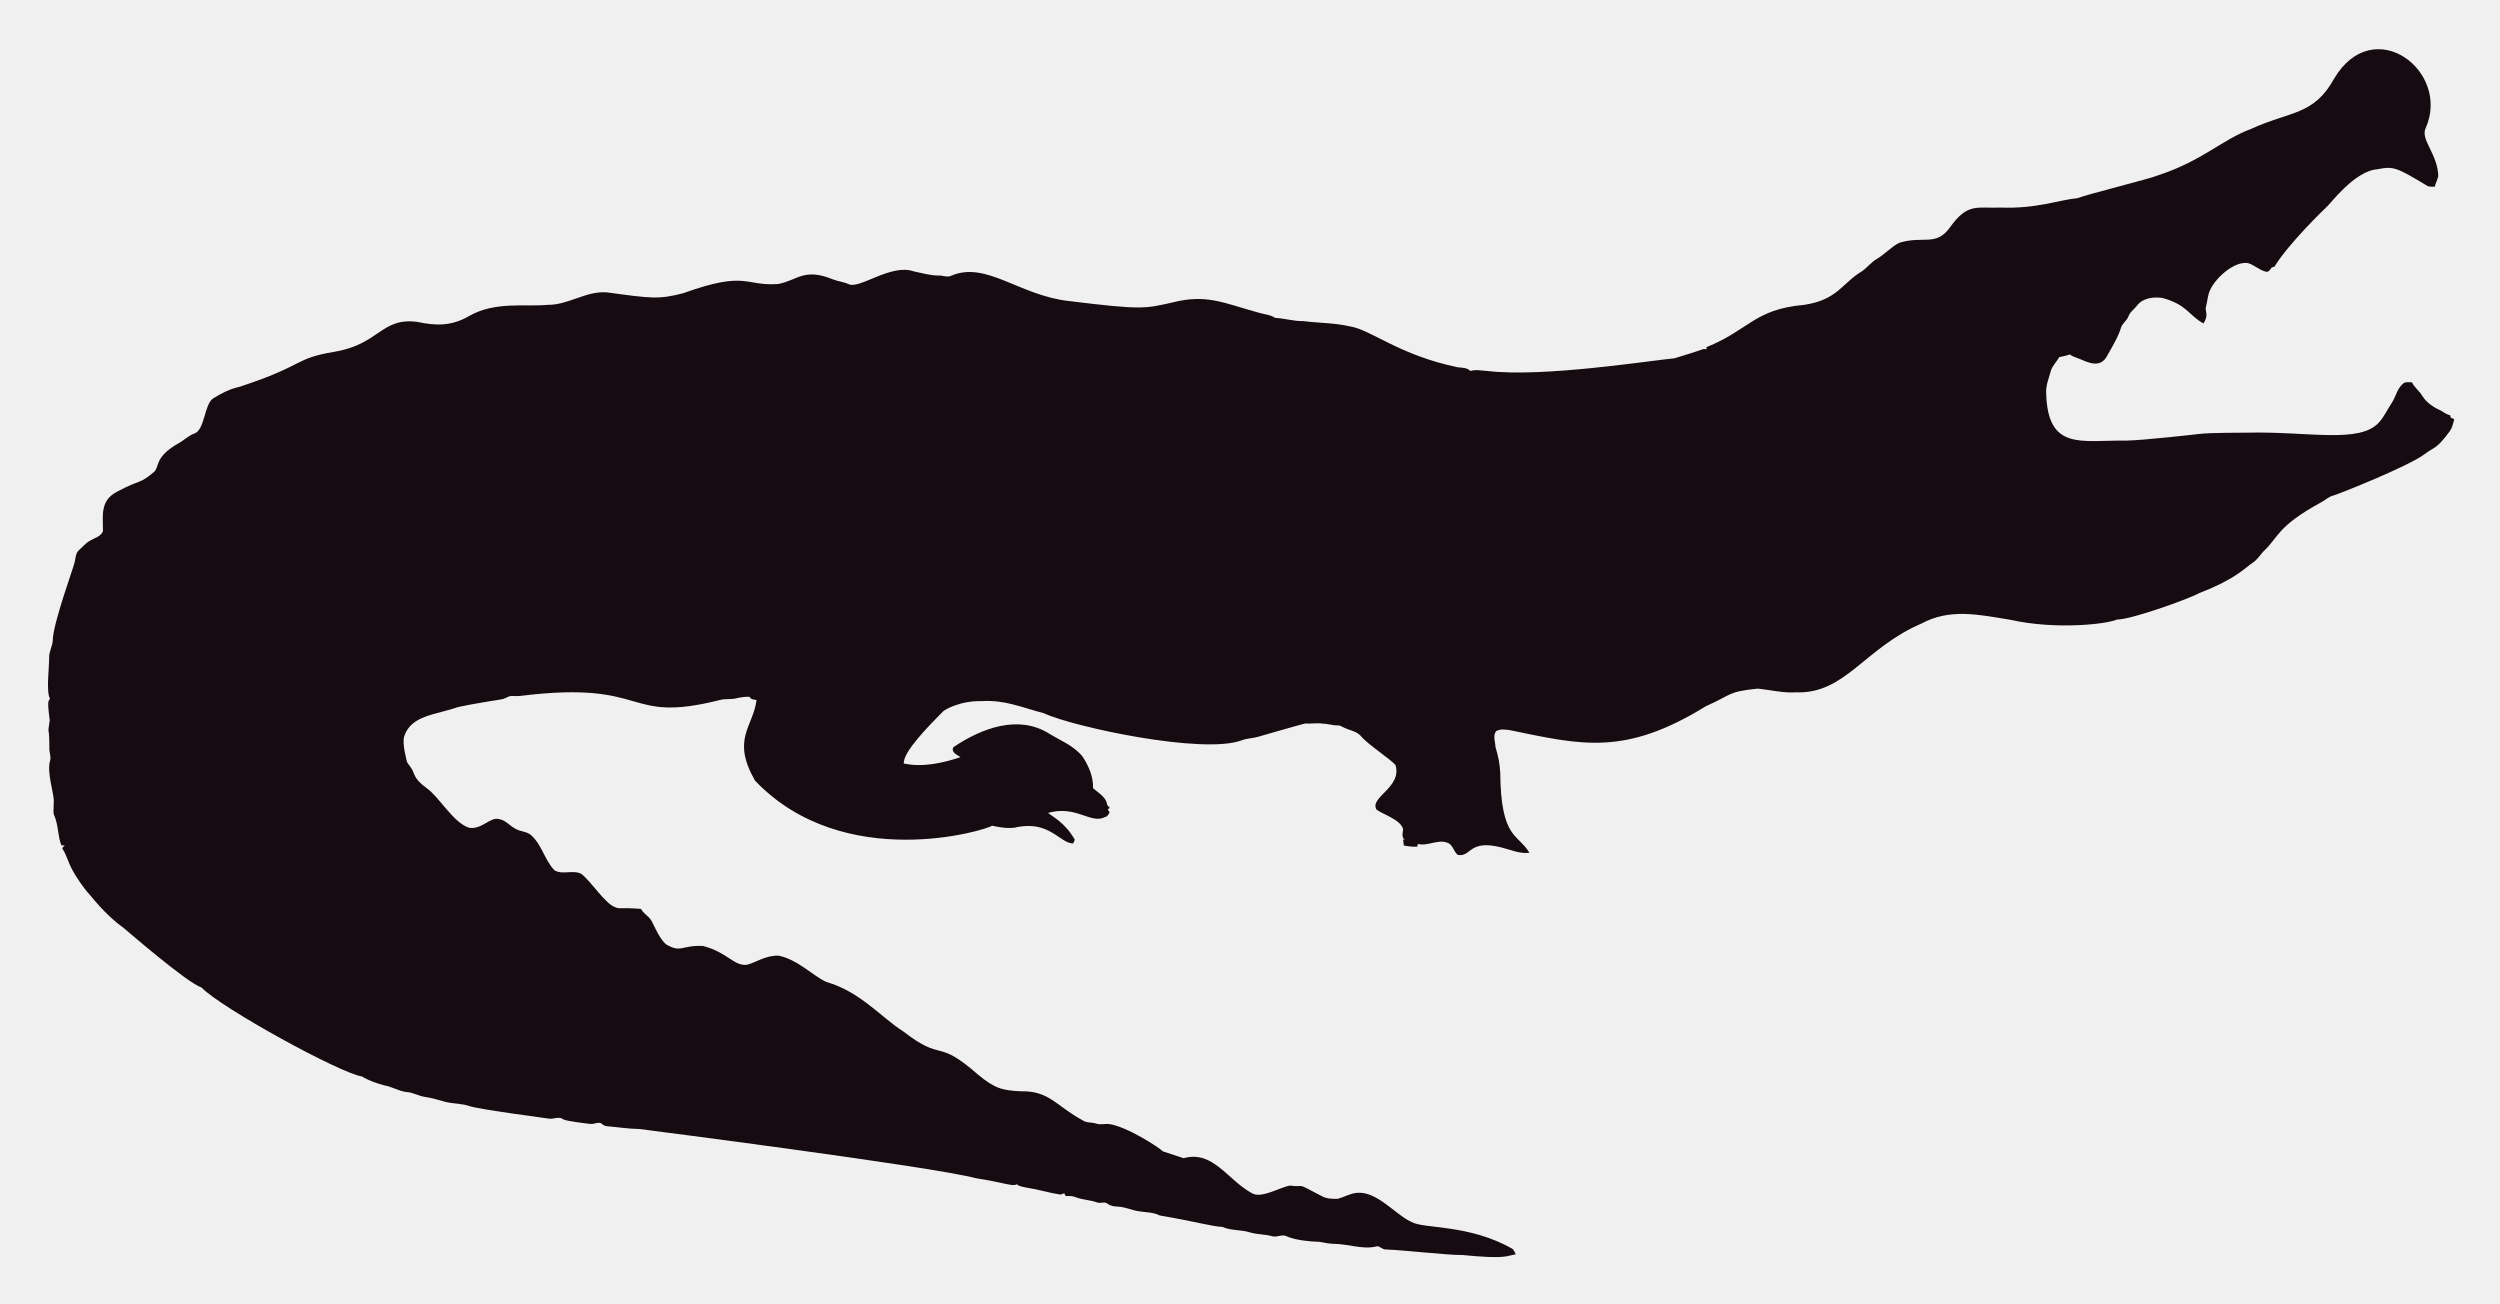
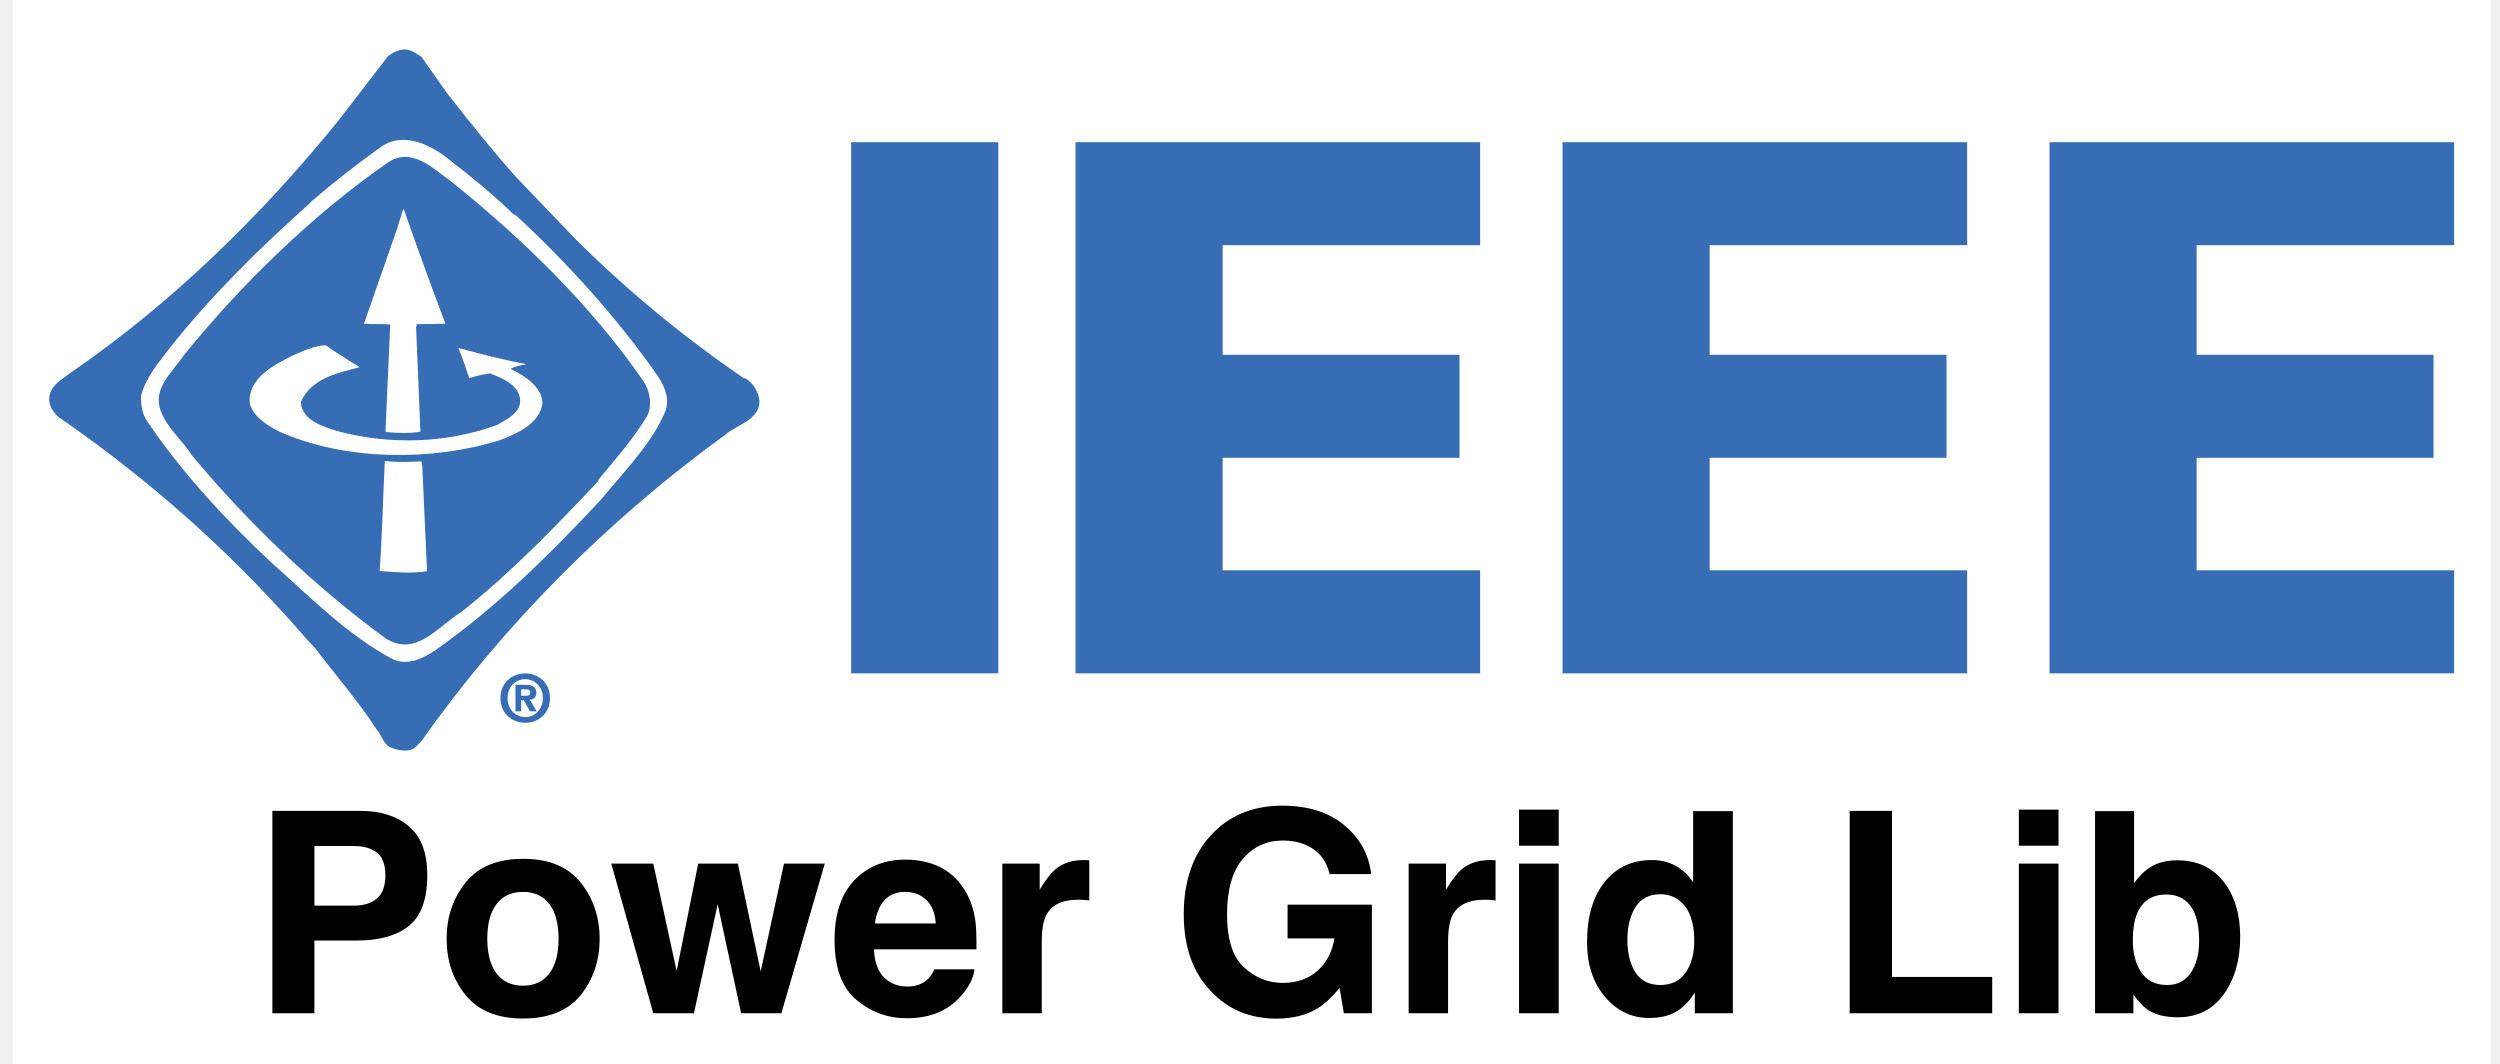
- <svg xmlns="http://www.w3.org/2000/svg" role="img" viewBox="-18.65 -23.65 2659.80 1387.30">
-   <path fill="#160B10" d="M2562.057 112.664c-5.93 12.226 13.089 27.649 13.408 51.328-.967 3.791-2.837 7.289-3.816 11.093-2.417-.267-4.923.089-7.226-.636-33.512-20.05-36.245-21.483-53.631-18.038-24.88 1.775-51.012 38.147-54.547 40.579-1 .685-40.963 39.485-54.967 62.993-1.056.331-2.086.661-3.078 1.005-1.45 2.188-3.295 5.317-6.386 4.363-6.755-1.794-12.047-7.022-18.687-9.083-14.172-2.325-33.569 14.577-40.185 28.126-2.76 5.432-2.862 11.614-4.401 17.415-2.078 5.918 3.558 9.203-2.964 18.611-15.758-8.651-16.89-19.671-43.645-27.108-9.541-1.323-21.002.025-27.146 8.345-2.9 3.956-7.454 6.64-8.994 11.487-1.705 4.223-5.788 6.857-7.569 10.978-3.219 10.775-9.274 20.417-14.705 30.186-7.484 15.043-21.458 7.113-29.639 3.893-3.549-1.501-7.378-2.404-10.482-4.745-3.613 1.31-7.378 2.124-11.131 2.799-2.9 5.19-7.62 9.362-9.184 15.252-1.972 7.442-5.139 14.807-4.771 22.656 1.426 62.435 37.744 50.23 84.657 50.985 18.427-.238 76.659-6.917 77.661-7.06 10.315-1.512 51.103-1.387 52.104-1.425 64.718-1.507 119.253 12.017 139.725-10.991 5.622-6.144 8.955-13.878 13.598-20.735 4.617-7.073 5.915-16.893 13.662-21.562 2.519-.687 5.19-.305 7.81-.242 2.481 5.406 7.582 8.854 10.609 13.891 4.503 7.467 12.047 12.632 19.921 16.041 3.269 1.794 6.144 4.389 9.999 4.936.166.852.369 1.705.598 2.57 1.259.611 2.519 1.208 3.854 1.819-1.196 4.325-2.073 8.854-4.681 12.606-14.981 20.134-15.737 16.079-26.561 24.297-16.513 12.73-90.704 42.38-97.937 44.421-4.63 1.259-8.078 4.719-12.199 6.907-47.689 26.034-44.914 36.755-61.276 51.99-3.969 4.096-6.856 9.273-11.754 12.403-6.886 4.248-16.845 16.908-56.76 32.26-10.994 6.222-73.381 28.559-87.544 28.177-12.182 5.289-66.295 10.873-113.113.394-34.047-5.52-64.247-12.539-95.05 3.905-61.045 26.219-81.054 75.205-133.67 73.195-13.739.903-27.159-2.684-40.745-3.943-32.756 3.396-26.951 6.432-54.687 18.547-86.536 53.421-132.198 41.426-208.888 25.607-4.859-.636-10.304-1.616-14.68 1.259-3.511 4.999-.687 11.232-.509 16.804 2.76 8.879 4.605 18.076 5.037 27.388.678 70.703 18.876 64.615 31.064 85.038-10.38 1.31-20.137-3.346-30.008-5.724-35.054-8.942-31.959 10.974-46.367 7.887-4.376-3.651-5.076-10.864-10.94-12.886-10.482-3.893-20.875 4.033-31.37 1.285-.165.725-.483 2.163-.649 2.875-4.834.432-9.592-.331-14.311-1.196-.153-2.201-.407-4.401-.751-6.551.7.127 2.112.382 2.824.509-5.368-1.387-2.926-7.48-2.862-11.411-2.581-10.171-21.93-15.743-28.266-20.735-7.896-13.101 27.192-23.356 20.29-47.143-4.808-6.385-29.888-22.164-37.17-31.395-4.783-5.063-12.047-5.813-18.013-8.815-1.972-.827-3.791-2.315-6.017-2.239-5.597.191-10.965-1.781-16.537-1.908-6.208-.878-12.441.318-18.661-.076-6.376 1.51-49.471 13.993-49.471 13.993-5.775 1.781-11.97 1.603-17.631 3.791-41.153 15.671-180.401-14.399-211.051-28.838-22.477-5.819-41.27-14.396-65.945-12.772-23.033-.496-39.521 9.215-41.101 11.08-14.156 14.382-42.805 43.009-41.597 55.297 9.881 2.049 27.067 4.244 60.297-6.755-3.6-2.633-10.164-4.859-7.683-10.52 30.91-20.96 69.478-34.528 101.385-14.896 12.454 7.683 26.879 13.128 36.241 24.907 6.449 9.897 11.461 21.384 11.08 33.43 5.483 5.19 14.184 9.464 14.96 17.771.954 1.132 1.883 2.239 2.9 3.371-.56.344-1.679 1.03-2.251 1.361.674 1.081 1.336 2.15 2.022 3.244-1.157 2.112-2.252 4.643-4.923 5.037-15.167 7.923-30.412-12.885-60.589-4.414 4.515 3.914 17.957 10.035 28.495 28.596-.623 1.285-1.221 2.582-1.781 3.893-14.581-.066-25.26-25.439-62.103-16.83-8.065 1.081-16.27-.28-24.119-2.048-5.689 4.616-157.704 51.097-252.241-47.919-25.462-44.516-2.105-56.742 1.616-85.776-2.646-.598-6.259-.445-7.429-3.447-4.834-.216-9.63.547-14.311 1.666-5.343 1.336-10.927.254-16.283 1.527-104.921 26.598-73.475-21.586-213.976-4.058-3.638.483-7.327-.471-10.927.267-2.722 1.043-5.203 2.786-8.129 3.244-1.005.139-35.568 5.632-46.749 8.332-23.248 8.245-49.669 8.494-57.027 31.013-2.544 7.127 2.495 25.23 2.659 26.23.509 2.748 2.964 4.529 4.274 6.907 5.125 7.002 1.576 10.814 17.186 22.287 13.483 9.569 27.903 36.42 44.764 41.877 13.652 2.389 22.508-11.842 32.107-9.146 7.022 1.107 11.334 7.276 17.415 10.317 5.356 3.193 12.365 2.633 17.033 7.162 11.029 10.189 14.018 26.078 24.284 36.878 8.765 5.47 19.972-.979 28.965 4.071 11.309 9.233 25.045 31.634 35.809 35.287 4.836 2.294 4.589-.02 27.477 1.832 2.226 4.796 7.327 7.085 10.253 11.347 2.611 3.387 8.633 20.294 16.715 26.574 16.075 9.185 15.426.491 38.875 1.488 26.056 6.667 32.977 21.713 46.774 19.997 8.688-1.942 19.833-10.206 33.646-9.68 20.419 4.043 37.013 21.857 50.896 27.986 36.199 10.4 58.502 37.92 82.062 52.817 43.011 33.213 34.403 6.396 79.034 45.566 18.208 15.125 26.246 17.04 45.986 17.936 30.318-.751 37.93 16.193 65.525 30.81 4.134 3.155 9.541 1.844 14.196 3.498 4.147 1.463 8.51.394 12.772.369 18.974 1.87 55.059 25.539 58.465 29.232 7.353 2.353 14.667 4.91 22.02 7.276 31.527-8.837 46.862 23.524 72.916 37.323 9.817 6.052 31.604-7.299 40.338-8.179 17.829 2.357 3.781-4.531 33.392 11.016 5.241 3.066 11.589 3.218 17.504 3.028 6.869-1.921 13.204-5.852 20.48-6.348 21.245-1.942 41.314 23.767 57.816 30.975 12.756 7.578 60.29 2.089 106.638 28.189 2.366 1.298 3.155 4.007 4.3 6.284-10.435 1.423-8.676 5.392-56.964.7-16.115.199-61.486-5.252-82.52-5.953-2.824-.572-4.91-3.04-7.772-3.397-15.269 4.072-27.792-2.198-48.492-2.671-5.546-.102-10.825-2.201-16.359-2.162-2.762-.015-21.848-1.008-32.323-6.004-4.758-1.972-9.668 1.654-14.476.293-7.747-2.315-16.003-1.781-23.737-4.121-9.541-3.104-20.277-1.692-29.41-5.865-12.12-.691-23.98-4.714-66.899-12.25-6.984-3.625-14.985-3.091-22.516-4.49-7.416-1.145-14.324-4.643-21.892-4.821-3.727-.204-7.632-.649-10.698-2.939-3.206-2.951-7.645-.127-11.334-1.539-7.531-2.798-15.774-2.646-23.203-5.712-3.282-1.298-6.844-1.17-10.278-1.081-.394-.763-1.183-2.264-1.577-3.015-1.285.636-2.608 1.119-3.982 1.45-12.263-1.87-24.131-5.674-36.394-7.467-3.46-.903-7.404-1.005-10.113-3.6-3.831 2.97-12.398-1.54-43.747-6.411-46.335-12.483-357.594-52.295-357.594-52.295-11.716-.14-23.317-2.023-34.982-3.015-2.442-.127-4.211-1.844-6.068-3.18-3.753-1.387-7.467 1.336-11.271.789-2.02-.195-26.027-2.946-28.838-4.923-4.592-3.587-10.278.216-15.367-.738-2.203-.387-74.203-9.818-84.135-13.242-8.243-2.989-17.224-2.379-25.658-4.529-7.162-1.895-14.209-4.274-21.574-5.254-6.92-.878-13.001-4.923-20.035-5.266-8.319-.878-15.443-5.826-23.648-7.073-8.256-2.252-16.448-5.037-23.775-9.49-23.552-3.584-149.518-72.739-170.649-94.63-16.013-5.37-81.914-62.745-82.914-63.439-21.039-15.096-34.147-33.758-38.964-38.595-21.778-27.726-18.854-34.892-26.396-46.215.916-1.018 1.832-2.01 2.748-3.015-1.145.038-2.29.076-3.435.14-3.651-8.676-3.18-18.28-6.042-27.172-2.062-7.913-2.975-1.701-2.175-19.526.634-7.664-7.675-30.697-3.931-43.518 1.348-4.16-.814-8.281-.751-12.454.068-28.882-2.418-11.02.394-30.657-3.041-22.85-1.09-20.042.305-22.719-4.294-7.378-.844-32.606-.89-44.586-.025-6.246 3.714-11.741 3.867-17.962 0-16.859 22.775-79.378 23.076-82.113 1.056-4.198 1.043-9.032 3.778-12.568 4.338-3.74 7.874-8.485 13.052-11.169 4.745-2.913 11.411-4.172 13.471-10.088.043-16.362-3.503-32.575 15.532-42.157 25.219-13.344 23.115-7.424 38.34-20.379 6.931-5.754.059-15.764 26.434-30.772 5.915-3.129 10.622-8.281 17.046-10.507 11.015-3.661 10.497-31.892 20.099-37.437 8.612-5.33 17.796-10.113 27.795-12.148 71.433-23.584 56.818-29.805 100.939-37.31 48.019-7.907 49.805-36.895 88.244-31.777 19.858 4.163 35.994 4.605 54.61-5.953 27.665-16.35 60.97-9.859 83.919-12.212 22.172.42 41.279-15.29 63.693-13.191 46.138 6.272 54.878 7.691 80.993.738 67.442-24.31 65.094-7.128 100.634-9.706 20.946-3.875 27.233-17.596 58.388-4.91 5.368 2.188 11.283 2.595 16.575 5.025 11.553 5.818 45.215-22.204 69.43-13.535 8.676 1.717 17.262 4.401 26.205 4.401 4.49-.216 9.083 2.252 13.446.293 37.015-16.156 72.304 20.872 125.096 26.815 80.305 9.923 81.3 7.845 110.289 1.603 36.266-9.336 54.189.413 92.111 10.902 5.775 1.717 12.11 1.984 17.237 5.47 10.075.458 19.844 3.638 29.983 3.396 16.588 2.163 33.506 1.819 49.853 5.686 21.982 3.418 52.115 30.498 114.347 43.441 4.681.572 9.999.28 13.586 3.956 5.864-1.844 12.047-.267 18.038-.025 59.148 7.176 174.934-11.359 199.106-13.471 9.82-3.218 19.819-5.966 29.576-9.452 1.488-.674 3.155-.356 4.758-.229-.115-.522-.356-1.577-.483-2.099 45.944-18.548 50.589-40.213 103.827-45.057 35.891-5.17 40.645-23.282 61.836-35.809 5.712-3.969 9.897-9.808 16.028-13.281 8.408-4.872 14.82-12.555 23.559-16.931 25.605-7.944 38.867 4.305 53.847-16.257 19.089-26.933 29.276-20.168 53.605-21.256 38.819 1.522 63.061-8.345 81.948-9.935 11.484-4.495 77.877-20.69 87.061-24.742 45.297-14.857 67.746-37.884 97.505-48.848 42.187-19.404 67.008-14.225 88.74-53.694 41.891-70.568 124.443-7.946 97.366 52.7z" />
+ <svg xmlns="http://www.w3.org/2000/svg" role="img" viewBox="-0.99 65.26 194.48 82.73">
+   <g fill-rule="evenodd" clip-rule="evenodd">
+     <path fill="#fff" d="M0 0h192.756v192.756H0V0z" />
+     <path fill="#366db4" d="M65.224 76.323h11.445v41.318H65.224V76.323zm17.452 41.318V76.323h31.478v8.011H94.122v8.527h18.427v8.012H94.122v8.756h20.032v8.012H82.676zm37.886 0V76.323h31.475v8.011h-20.031v8.527h18.428v8.012h-18.428v8.756h20.031v8.012h-31.475zm37.885 0V76.323h31.475v8.011h-20.031v8.527h18.427v8.012h-18.427v8.756h20.031v8.012h-31.475zM33.866 72.616c1.699 2.154 3.486 4.41 5.324 6.453l4.54 4.742a91.949 91.949 0 0 0 13.146 10.867l.152.024a2.396 2.396 0 0 1 1.065 1.764c-.024 1.508-1.761 1.811-2.674 2.623-9.091 6.592-17.23 14.756-23.646 23.848l-.517.52c-.521.318-1.193.191-1.739 0-.697-.229-.772-.988-1.217-1.459-1.419-2.205-3.233-4.271-4.779-6.324-.913-.928-1.674-1.902-2.612-2.891-5.275-5.785-11.209-10.855-17.408-15.127-.444-.445-.812-1.029-.609-1.738.191-.786 1.103-1.255 1.712-1.736 7.746-5.313 14.847-12.247 20.842-19.678l3.742-4.869c.493-.378 1.154-.695 1.761-.429.279.075.597.328.85.479l2.067 2.931z" />
+     <path fill="#fff" d="M28.515 76.787a70.47 70.47 0 0 0-5.085 3.982c-.139.088-.304.277-.392.367-3.892 3.474-7.746 7.277-10.891 11.283-.887 1.153-1.825 2.282-2.168 3.651-.013.734.102 1.42.496 1.977 2.661 3.969 6.188 7.762 9.698 11.02 3.031 2.699 5.947 5.668 9.407 7.479 1.141.533 2.422-.088 3.373-.76 4.704-3.311 8.901-7.455 12.88-11.74 1.838-2.256 3.944-4.322 4.983-6.908.279-1.029-.165-1.903-.671-2.678-3.106-4.437-6.885-8.632-10.955-12.412l-.266-.152c-1.471-1.42-3.144-2.813-4.754-4.043-1.535-1.307-3.828-2.486-5.655-1.066z" />
+     <path fill="#366db4" d="M29.188 77.902c-5.795 4.006-11.373 9.432-15.861 14.972-.914 1.345-2.511 2.626-1.788 4.415.52 1.318 1.687 2.268 2.435 3.434 4.398 5.287 9.597 10.219 15.022 14.188 2.384 1.521 4.083-.938 5.934-2.068 3.791-2.99 7.303-6.629 10.625-10.166v-.088c1.33-1.611 2.738-3.195 3.777-4.932.458-.852.229-2.018-.28-2.766-4.019-5.82-9.292-10.966-14.883-15.467-1.446-1.015-3.119-2.789-4.981-1.522z" />
+     <path fill="#fff" d="M30.366 81.554l-.506 1.622-2.536 7.266c.634.062 1.42 0 2.041.062v.064l-.368 8.215.064.09c.812.074 1.824.113 2.649-.027v-.125l-.33-7.975.051-.266 2.231-.038a357.585 357.585 0 0 1-3.233-8.888h-.063z" />
+     <path fill="#fff" d="M21.733 92.938c-1.422.71-3.513 1.79-3.284 3.739.304 1.066 1.458 1.75 2.371 2.195 5.045 2.219 11.741 2.295 17.064.633 1.319-.506 3.082-1.24 3.322-2.852-.013-1.333-1.42-2.168-2.435-2.675v-.063c.354-.139.762-.267 1.129-.306v-.038c-1.788-.317-3.513-.786-5.236-1.242.33.76.57 1.559.85 2.347a9.482 9.482 0 0 1 1.609-.37c.914.356 2.219.863 2.346 2.003.102 1.066-1.065 1.584-1.8 2.016-3.905 1.42-8.305 1.561-12.375.482-1.127-.354-2.751-.812-2.89-2.242.799-1.889 2.866-2.284 4.589-2.739-.887-.572-1.787-1.079-2.649-1.713-.925.053-1.774.458-2.611.825zm7.213 8.191c-.151 2.916-.189 5.617-.405 8.547 1.154.102 2.459.203 3.689.023l-.368-8.152-.064-.393c-.937.039-1.824.076-2.852-.025z" />
+     <path fill="#366db4" d="M39.551 119.381v-.498h.31c.168 0 .396.016.396.227 0 .229-.117.271-.314.271h-.392zm0 .349h.209l.475.867h.524l-.528-.902c.275-.023.497-.16.497-.539 0-.473-.314-.623-.847-.623h-.771v2.064h.44v-.867h.001zm2.243-.164c0-1.213-.909-1.918-1.924-1.918-1.019 0-1.928.705-1.928 1.918s.909 1.92 1.928 1.92c1.015 0 1.924-.707 1.924-1.92zm-.553 0c0 .883-.63 1.479-1.371 1.479v-.006c-.76.006-1.374-.59-1.374-1.473s.614-1.471 1.374-1.471c.741.001 1.371.589 1.371 1.471z" />
+   </g>
+   <path d="M28.345 131.597c.431.349.644.933.644 1.753 0 .817-.213 1.416-.644 1.796-.431.377-1.036.565-1.811.565h-3.066v-4.637h3.066c.775 0 1.379.176 1.811.523zm2.495 5.673c.939-.769 1.41-2.081 1.41-3.941 0-1.702-.471-2.959-1.41-3.771-.942-.811-2.203-1.218-3.783-1.218H20.199v15.745h3.269v-5.661h3.342c1.744 0 3.087-.386 4.029-1.155zm10.905 3.719c-.477.632-1.161.951-2.051.951s-1.574-.319-2.057-.951c-.48-.635-.72-1.534-.72-2.704 0-1.167.24-2.066.72-2.698.483-.629 1.167-.945 2.057-.945s1.574.316 2.051.945c.477.632.717 1.531.717 2.698 0 1.17-.24 2.069-.717 2.704zm2.437 1.68c.981-1.212 1.474-2.674 1.474-4.384 0-1.68-.492-3.136-1.474-4.369-.984-1.231-2.476-1.847-4.476-1.847-2.002 0-3.494.617-4.476 1.847-.984 1.234-1.477 2.689-1.477 4.369 0 1.711.492 3.172 1.477 4.384.981 1.215 2.473 1.823 4.476 1.823 1.999 0 3.491-.608 4.476-1.823zm-4.476-10.537zm13.618.31l-1.677 8.353-1.817-8.353H46.563l3.266 11.643h3.163l1.847-8.48 1.826 8.48h3.13l3.376-11.643H59.999l-1.814 8.386-1.774-8.386zm14.478 2.862c.389-.441.936-.662 1.641-.662.647 0 1.191.21 1.629.626.438.416.684 1.027.732 1.832H67.072c.097-.757.343-1.352.729-1.796zm4.257-2.628c-.775-.362-1.647-.544-2.616-.544-1.632 0-2.956.538-3.977 1.613-1.024 1.076-1.534 2.622-1.534 4.637 0 2.151.565 3.704 1.698 4.658 1.133.954 2.44 1.431 3.92 1.431 1.796 0 3.19-.568 4.187-1.698.641-.714 1.003-1.416 1.079-2.106h-3.108c-.164.343-.352.611-.565.802-.392.355-.899.535-1.528.535-.589 0-1.097-.146-1.516-.441-.69-.468-1.057-1.288-1.1-2.455h7.97c.012-1.006-.018-1.774-.097-2.309-.137-.912-.431-1.711-.887-2.403-.504-.781-1.145-1.355-1.923-1.72zm-2.403-.544zm13.828.036c-.04-.003-.085-.003-.143-.003-.912 0-1.653.237-2.221.714-.349.286-.76.817-1.231 1.592v-2.03h-2.905v11.643h3.066v-5.563c0-.936.118-1.626.352-2.075.419-.796 1.243-1.194 2.467-1.194.094 0 .216.003.365.009.149.009.319.021.513.043v-3.117c-.137-.009-.225-.012-.264-.018zm18.957 1.085h3.236c-.179-1.516-.875-2.783-2.087-3.798-1.215-1.012-2.823-1.519-4.825-1.519-2.306 0-4.16.769-5.563 2.306-1.404 1.537-2.106 3.582-2.106 6.131 0 2.522.696 4.506 2.084 5.961 1.331 1.443 3.041 2.166 5.126 2.166 1.267 0 2.337-.267 3.206-.799.504-.307 1.076-.836 1.708-1.583l.331 1.966h2.182v-8.45h-6.56v2.628h3.643c-.164 1.033-.599 1.869-1.303 2.507-.705.635-1.61.954-2.713.954-1.124 0-2.13-.401-3.011-1.206-.884-.805-1.325-2.175-1.325-4.114 0-1.92.407-3.36 1.221-4.321.817-.957 1.856-1.437 3.127-1.437.662 0 1.264.118 1.805.355.966.425 1.577 1.176 1.826 2.251zm-3.686-5.317zm16.337 4.232c-.04-.003-.088-.003-.143-.003-.912 0-1.653.237-2.224.714-.346.286-.757.817-1.228 1.592v-2.03h-2.905v11.643h3.066v-5.563c0-.936.118-1.626.352-2.075.419-.796 1.243-1.194 2.467-1.194.091 0 .213.003.362.009.152.009.322.021.513.043v-3.117c-.134-.009-.222-.012-.261-.018zm5.174-1.115v-2.811h-3.087v2.811zm-3.087 1.389v11.643h3.087v-11.643zm12.211.188c-.55-.31-1.176-.465-1.881-.465-1.531 0-2.753.568-3.67 1.708-.915 1.139-1.37 2.704-1.37 4.691 0 1.723.465 3.133 1.392 4.236.93 1.1 2.075 1.65 3.436 1.65.826 0 1.516-.158 2.072-.471.556-.313 1.048-.814 1.483-1.507v1.613h2.959v-15.724h-3.087v5.554c-.34-.547-.787-.975-1.334-1.285zm.747 8.295c-.45.638-1.103.96-1.966.96-.863 0-1.504-.322-1.929-.966-.422-.644-.635-1.504-.635-2.58 0-.997.21-1.832.626-2.507.416-.671 1.07-1.009 1.96-1.009.583 0 1.097.185 1.537.556.72.611 1.079 1.632 1.079 3.054 0 1.021-.222 1.85-.671 2.491zm12.764-12.585v15.745h11.087v-2.829h-7.797V128.34zm16.246 2.713v-2.811h-3.087v2.811zm-3.087 1.389v11.643h3.087v-11.643zm15.921 1.401c-.863-1.106-2.063-1.656-3.594-1.656-.848 0-1.544.176-2.093.535-.462.283-.887.696-1.27 1.237v-5.597h-3.035v15.724h2.981v-1.461c.407.568.784.966 1.133 1.194.583.386 1.355.577 2.318.577 1.531 0 2.722-.596 3.579-1.784.854-1.188 1.279-2.689 1.279-4.497 0-1.744-.431-3.169-1.297-4.272zm-2.546 7.092c-.434.635-1.045.951-1.826.951-.905 0-1.577-.328-2.021-.984-.441-.653-.662-1.48-.662-2.476 0-.848.106-1.537.322-2.072.413-1.006 1.17-1.507 2.276-1.507 1.088 0 1.835.513 2.242 1.537.213.544.319 1.228.319 2.051 0 1.033-.216 1.866-.65 2.501z" />
</svg>
